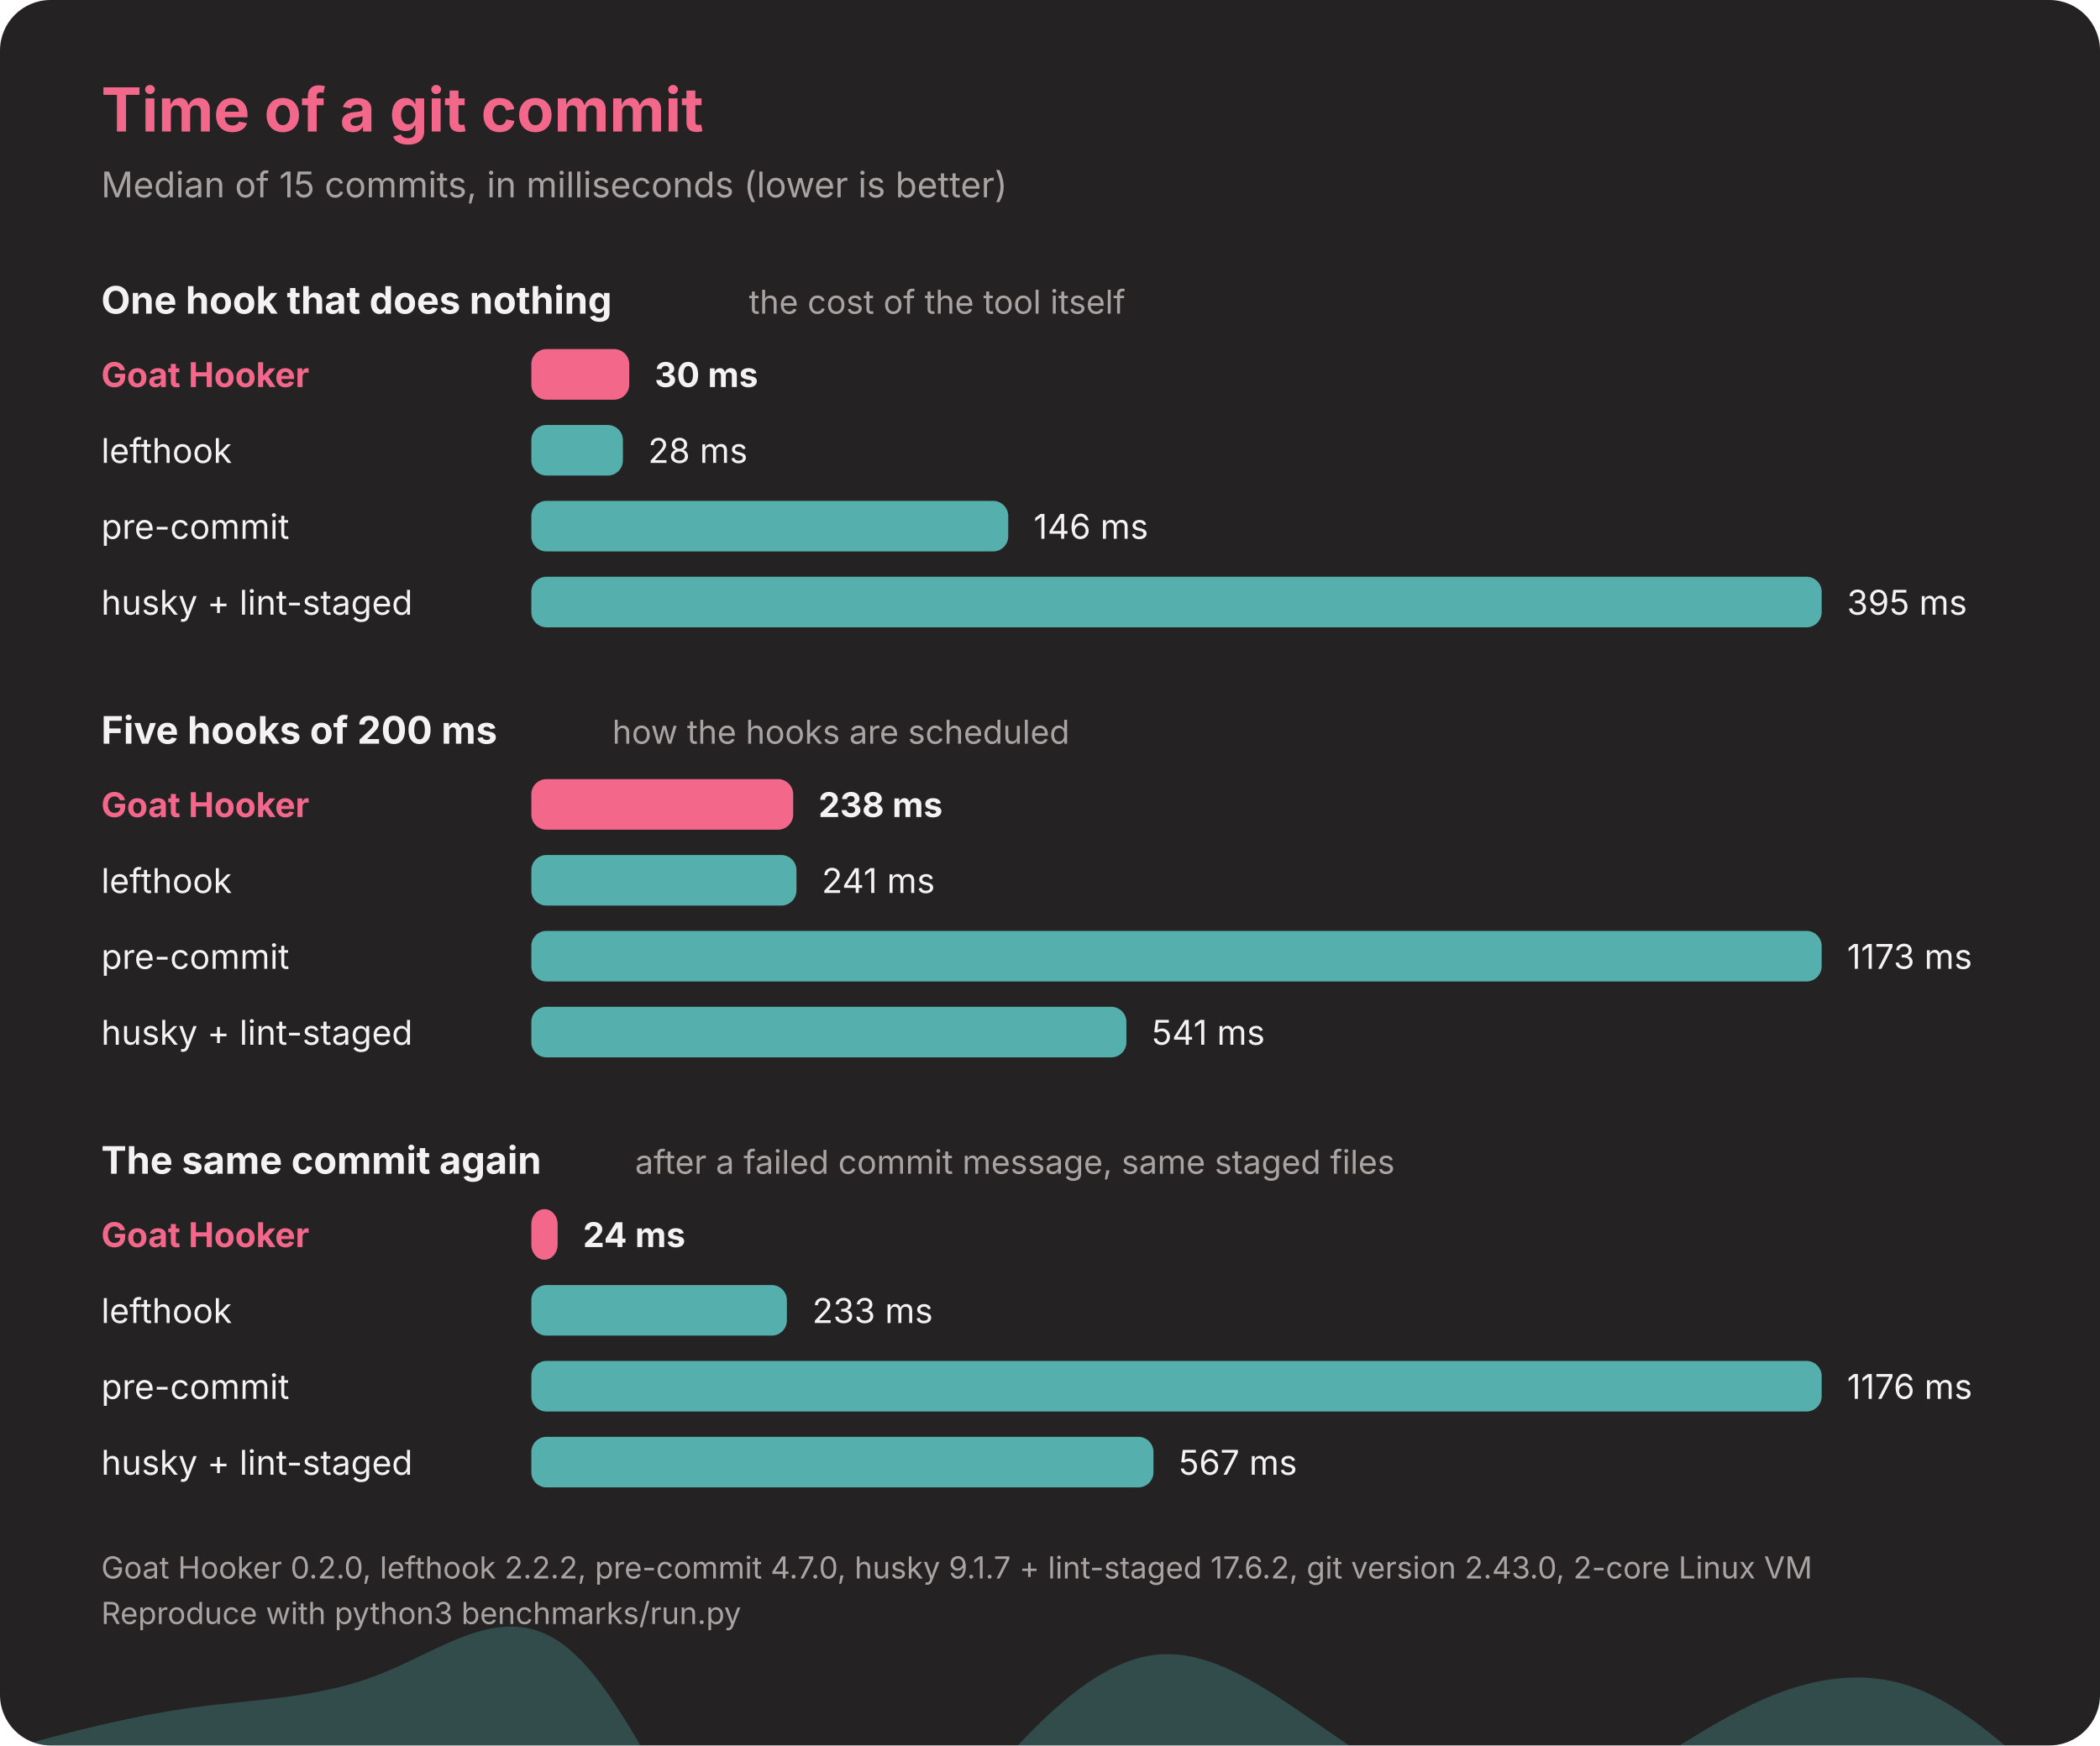
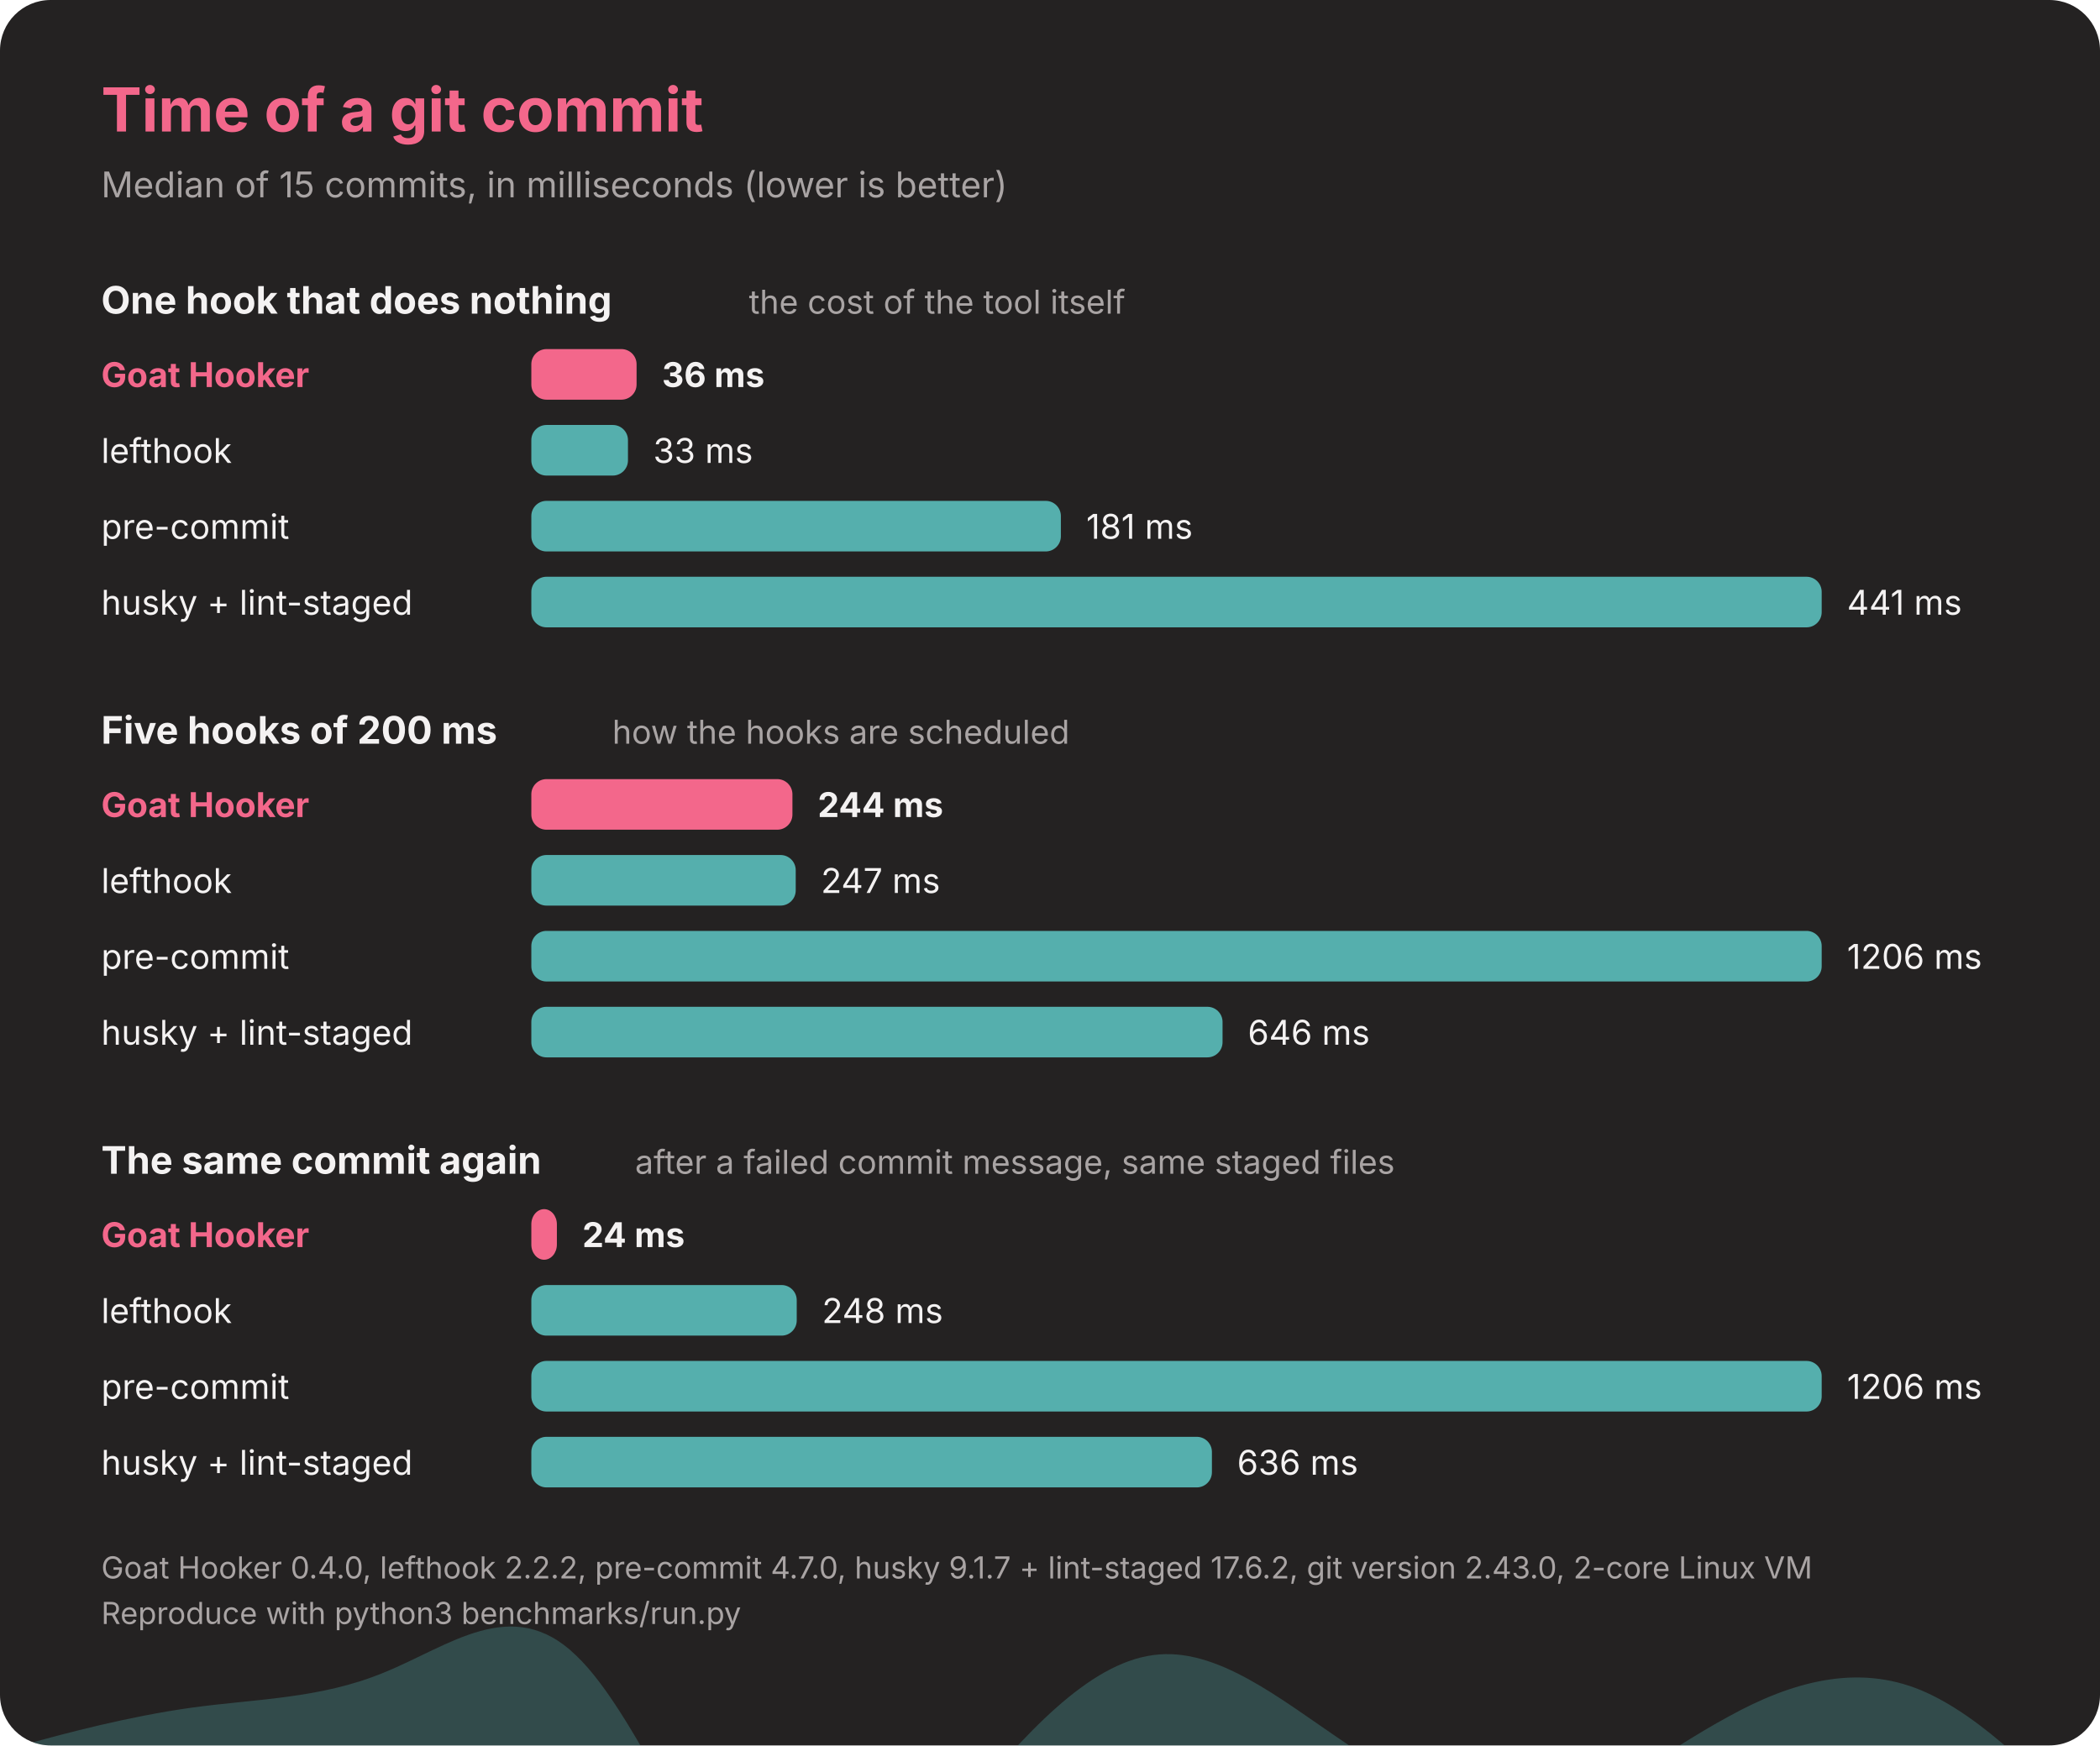
<svg xmlns="http://www.w3.org/2000/svg" width="830" height="690" viewBox="0 0 830 690" fill="none">
  <defs>
    <clipPath id="card">
      <rect width="830" height="690" rx="20" />
    </clipPath>
  </defs>
  <g clip-path="url(#card)">
    <rect width="830" height="690" rx="20" fill="#242222" />
    <path transform="translate(0 575.0) scale(1.0)" d="M0 117.369L12.525 113.907C25.05 110.445 50.796 103.521 75.846 100.059C100.896 96.597 126.642 96.597 151.692 86.212C177.437 75.826 202.487 55.054 227.537 79.288C253.283 103.521 278.333 172.761 303.383 190.071C329.129 207.38 354.179 172.761 379.229 141.603C404.975 110.445 430.025 82.75 455.771 79.288C480.821 75.826 505.871 96.597 531.617 113.907C556.667 131.217 581.717 145.065 607.462 141.603C632.512 138.141 657.562 117.369 683.308 103.521C708.358 89.674 734.104 82.75 759.154 93.135C784.204 103.521 809.95 131.217 822.475 145.065L835 158.913V242H822.475C809.95 242 784.204 242 759.154 242C734.104 242 708.358 242 683.308 242C657.562 242 632.512 242 607.462 242C581.717 242 556.667 242 531.617 242C505.871 242 480.821 242 455.771 242C430.025 242 404.975 242 379.229 242C354.179 242 329.129 242 303.383 242C278.333 242 253.283 242 227.537 242C202.487 242 177.437 242 151.692 242C126.642 242 100.896 242 75.846 242C50.796 242 25.05 242 12.525 242H0V117.369Z" fill="#65DDDB" fill-opacity="0.22" />
    <text x="40" y="52" font-family="Inter, -apple-system, 'Segoe UI', Roboto, Helvetica, Arial, sans-serif" font-size="24" font-weight="700" fill="#F3678B" text-anchor="start">Time of a git commit</text>
    <text x="40" y="78" font-family="Inter, -apple-system, 'Segoe UI', Roboto, Helvetica, Arial, sans-serif" font-size="14" font-weight="400" fill="#A9A4A4" text-anchor="start">Median of 15 commits, in milliseconds (lower is better)</text>
    <text x="40" y="124" font-family="Inter, -apple-system, 'Segoe UI', Roboto, Helvetica, Arial, sans-serif" font-size="15" font-weight="700" fill="#F4F2F2" text-anchor="start">One hook that does nothing</text>
    <text x="296" y="124" font-family="Inter, -apple-system, 'Segoe UI', Roboto, Helvetica, Arial, sans-serif" font-size="13" font-weight="400" fill="#A9A4A4" text-anchor="start">the cost of the tool itself</text>
    <text x="40" y="153" font-family="Inter, -apple-system, 'Segoe UI', Roboto, Helvetica, Arial, sans-serif" font-size="13.5" font-weight="700" fill="#F3678B" text-anchor="start">Goat Hooker</text>
-     <rect x="210" y="138" width="38.7" height="20" rx="6" fill="#F3678B" fill-opacity="1" />
-     <text x="258.734" y="153" font-family="Inter, -apple-system, 'Segoe UI', Roboto, Helvetica, Arial, sans-serif" font-size="13.5" font-weight="700" fill="#F4F2F2" text-anchor="start">30 ms</text>
+     <rect x="210" y="138" width="41.6" height="20" rx="6" fill="#F3678B" fill-opacity="1" />
+     <text x="261.633" y="153" font-family="Inter, -apple-system, 'Segoe UI', Roboto, Helvetica, Arial, sans-serif" font-size="13.5" font-weight="700" fill="#F4F2F2" text-anchor="start">36 ms</text>
    <text x="40" y="183" font-family="Inter, -apple-system, 'Segoe UI', Roboto, Helvetica, Arial, sans-serif" font-size="13.5" font-weight="400" fill="#F4F2F2" text-anchor="start">lefthook</text>
-     <rect x="210" y="168" width="36.2" height="20" rx="6" fill="#65DDDB" fill-opacity="0.75" />
-     <text x="256.152" y="183" font-family="Inter, -apple-system, 'Segoe UI', Roboto, Helvetica, Arial, sans-serif" font-size="13.5" font-weight="400" fill="#F4F2F2" text-anchor="start">28 ms</text>
+     <rect x="210" y="168" width="38.2" height="20" rx="6" fill="#65DDDB" fill-opacity="0.75" />
+     <text x="258.163" y="183" font-family="Inter, -apple-system, 'Segoe UI', Roboto, Helvetica, Arial, sans-serif" font-size="13.5" font-weight="400" fill="#F4F2F2" text-anchor="start">33 ms</text>
    <text x="40" y="213" font-family="Inter, -apple-system, 'Segoe UI', Roboto, Helvetica, Arial, sans-serif" font-size="13.5" font-weight="400" fill="#F4F2F2" text-anchor="start">pre-commit</text>
-     <rect x="210" y="198" width="188.5" height="20" rx="6" fill="#65DDDB" fill-opacity="0.75" />
-     <text x="408.506" y="213" font-family="Inter, -apple-system, 'Segoe UI', Roboto, Helvetica, Arial, sans-serif" font-size="13.5" font-weight="400" fill="#F4F2F2" text-anchor="start">146 ms</text>
+     <rect x="210" y="198" width="209.3" height="20" rx="6" fill="#65DDDB" fill-opacity="0.75" />
+     <text x="429.32" y="213" font-family="Inter, -apple-system, 'Segoe UI', Roboto, Helvetica, Arial, sans-serif" font-size="13.5" font-weight="400" fill="#F4F2F2" text-anchor="start">181 ms</text>
    <text x="40" y="243" font-family="Inter, -apple-system, 'Segoe UI', Roboto, Helvetica, Arial, sans-serif" font-size="13.5" font-weight="400" fill="#F4F2F2" text-anchor="start">husky + lint-staged</text>
    <rect x="210" y="228" width="510.0" height="20" rx="6" fill="#65DDDB" fill-opacity="0.75" />
-     <text x="730.0" y="243" font-family="Inter, -apple-system, 'Segoe UI', Roboto, Helvetica, Arial, sans-serif" font-size="13.5" font-weight="400" fill="#F4F2F2" text-anchor="start">395 ms</text>
+     <text x="730.0" y="243" font-family="Inter, -apple-system, 'Segoe UI', Roboto, Helvetica, Arial, sans-serif" font-size="13.5" font-weight="400" fill="#F4F2F2" text-anchor="start">441 ms</text>
    <text x="40" y="294" font-family="Inter, -apple-system, 'Segoe UI', Roboto, Helvetica, Arial, sans-serif" font-size="15" font-weight="700" fill="#F4F2F2" text-anchor="start">Five hooks of 200 ms</text>
    <text x="242" y="294" font-family="Inter, -apple-system, 'Segoe UI', Roboto, Helvetica, Arial, sans-serif" font-size="13" font-weight="400" fill="#A9A4A4" text-anchor="start">how the hooks are scheduled</text>
    <text x="40" y="323" font-family="Inter, -apple-system, 'Segoe UI', Roboto, Helvetica, Arial, sans-serif" font-size="13.5" font-weight="700" fill="#F3678B" text-anchor="start">Goat Hooker</text>
-     <rect x="210" y="308" width="103.5" height="20" rx="6" fill="#F3678B" fill-opacity="1" />
-     <text x="323.478" y="323" font-family="Inter, -apple-system, 'Segoe UI', Roboto, Helvetica, Arial, sans-serif" font-size="13.5" font-weight="700" fill="#F4F2F2" text-anchor="start">238 ms</text>
+     <rect x="210" y="308" width="103.2" height="20" rx="6" fill="#F3678B" fill-opacity="1" />
+     <text x="323.184" y="323" font-family="Inter, -apple-system, 'Segoe UI', Roboto, Helvetica, Arial, sans-serif" font-size="13.5" font-weight="700" fill="#F4F2F2" text-anchor="start">244 ms</text>
    <text x="40" y="353" font-family="Inter, -apple-system, 'Segoe UI', Roboto, Helvetica, Arial, sans-serif" font-size="13.5" font-weight="400" fill="#F4F2F2" text-anchor="start">lefthook</text>
-     <rect x="210" y="338" width="104.8" height="20" rx="6" fill="#65DDDB" fill-opacity="0.75" />
-     <text x="324.783" y="353" font-family="Inter, -apple-system, 'Segoe UI', Roboto, Helvetica, Arial, sans-serif" font-size="13.5" font-weight="400" fill="#F4F2F2" text-anchor="start">241 ms</text>
+     <rect x="210" y="338" width="104.5" height="20" rx="6" fill="#65DDDB" fill-opacity="0.75" />
+     <text x="324.453" y="353" font-family="Inter, -apple-system, 'Segoe UI', Roboto, Helvetica, Arial, sans-serif" font-size="13.5" font-weight="400" fill="#F4F2F2" text-anchor="start">247 ms</text>
    <text x="40" y="383" font-family="Inter, -apple-system, 'Segoe UI', Roboto, Helvetica, Arial, sans-serif" font-size="13.5" font-weight="400" fill="#F4F2F2" text-anchor="start">pre-commit</text>
    <rect x="210" y="368" width="510.0" height="20" rx="6" fill="#65DDDB" fill-opacity="0.75" />
-     <text x="730.0" y="383" font-family="Inter, -apple-system, 'Segoe UI', Roboto, Helvetica, Arial, sans-serif" font-size="13.5" font-weight="400" fill="#F4F2F2" text-anchor="start">1173 ms</text>
+     <text x="730.0" y="383" font-family="Inter, -apple-system, 'Segoe UI', Roboto, Helvetica, Arial, sans-serif" font-size="13.5" font-weight="400" fill="#F4F2F2" text-anchor="start">1206 ms</text>
    <text x="40" y="413" font-family="Inter, -apple-system, 'Segoe UI', Roboto, Helvetica, Arial, sans-serif" font-size="13.5" font-weight="400" fill="#F4F2F2" text-anchor="start">husky + lint-staged</text>
-     <rect x="210" y="398" width="235.2" height="20" rx="6" fill="#65DDDB" fill-opacity="0.75" />
-     <text x="455.217" y="413" font-family="Inter, -apple-system, 'Segoe UI', Roboto, Helvetica, Arial, sans-serif" font-size="13.5" font-weight="400" fill="#F4F2F2" text-anchor="start">541 ms</text>
+     <rect x="210" y="398" width="273.2" height="20" rx="6" fill="#65DDDB" fill-opacity="0.75" />
+     <text x="493.184" y="413" font-family="Inter, -apple-system, 'Segoe UI', Roboto, Helvetica, Arial, sans-serif" font-size="13.5" font-weight="400" fill="#F4F2F2" text-anchor="start">646 ms</text>
    <text x="40" y="464" font-family="Inter, -apple-system, 'Segoe UI', Roboto, Helvetica, Arial, sans-serif" font-size="15" font-weight="700" fill="#F4F2F2" text-anchor="start">The same commit again</text>
    <text x="251" y="464" font-family="Inter, -apple-system, 'Segoe UI', Roboto, Helvetica, Arial, sans-serif" font-size="13" font-weight="400" fill="#A9A4A4" text-anchor="start">after a failed commit message, same staged files</text>
    <text x="40" y="493" font-family="Inter, -apple-system, 'Segoe UI', Roboto, Helvetica, Arial, sans-serif" font-size="13.5" font-weight="700" fill="#F3678B" text-anchor="start">Goat Hooker</text>
-     <rect x="210" y="478" width="10.4" height="20" rx="6" fill="#F3678B" fill-opacity="1" />
-     <text x="230.408" y="493" font-family="Inter, -apple-system, 'Segoe UI', Roboto, Helvetica, Arial, sans-serif" font-size="13.5" font-weight="700" fill="#F4F2F2" text-anchor="start">24 ms</text>
+     <rect x="210" y="478" width="10.1" height="20" rx="6" fill="#F3678B" fill-opacity="1" />
+     <text x="230.149" y="493" font-family="Inter, -apple-system, 'Segoe UI', Roboto, Helvetica, Arial, sans-serif" font-size="13.5" font-weight="700" fill="#F4F2F2" text-anchor="start">24 ms</text>
    <text x="40" y="523" font-family="Inter, -apple-system, 'Segoe UI', Roboto, Helvetica, Arial, sans-serif" font-size="13.5" font-weight="400" fill="#F4F2F2" text-anchor="start">lefthook</text>
-     <rect x="210" y="508" width="101.0" height="20" rx="6" fill="#65DDDB" fill-opacity="0.75" />
-     <text x="321.046" y="523" font-family="Inter, -apple-system, 'Segoe UI', Roboto, Helvetica, Arial, sans-serif" font-size="13.5" font-weight="400" fill="#F4F2F2" text-anchor="start">233 ms</text>
+     <rect x="210" y="508" width="104.9" height="20" rx="6" fill="#65DDDB" fill-opacity="0.75" />
+     <text x="324.876" y="523" font-family="Inter, -apple-system, 'Segoe UI', Roboto, Helvetica, Arial, sans-serif" font-size="13.5" font-weight="400" fill="#F4F2F2" text-anchor="start">248 ms</text>
    <text x="40" y="553" font-family="Inter, -apple-system, 'Segoe UI', Roboto, Helvetica, Arial, sans-serif" font-size="13.5" font-weight="400" fill="#F4F2F2" text-anchor="start">pre-commit</text>
    <rect x="210" y="538" width="510.0" height="20" rx="6" fill="#65DDDB" fill-opacity="0.75" />
-     <text x="730.0" y="553" font-family="Inter, -apple-system, 'Segoe UI', Roboto, Helvetica, Arial, sans-serif" font-size="13.5" font-weight="400" fill="#F4F2F2" text-anchor="start">1176 ms</text>
+     <text x="730.0" y="553" font-family="Inter, -apple-system, 'Segoe UI', Roboto, Helvetica, Arial, sans-serif" font-size="13.5" font-weight="400" fill="#F4F2F2" text-anchor="start">1206 ms</text>
    <text x="40" y="583" font-family="Inter, -apple-system, 'Segoe UI', Roboto, Helvetica, Arial, sans-serif" font-size="13.5" font-weight="400" fill="#F4F2F2" text-anchor="start">husky + lint-staged</text>
-     <rect x="210" y="568" width="245.9" height="20" rx="6" fill="#65DDDB" fill-opacity="0.75" />
-     <text x="465.893" y="583" font-family="Inter, -apple-system, 'Segoe UI', Roboto, Helvetica, Arial, sans-serif" font-size="13.5" font-weight="400" fill="#F4F2F2" text-anchor="start">567 ms</text>
-     <text x="40" y="624" font-family="Inter, -apple-system, 'Segoe UI', Roboto, Helvetica, Arial, sans-serif" font-size="12" font-weight="400" fill="#A9A4A4" text-anchor="start">Goat Hooker 0.2.0, lefthook 2.2.2, pre-commit 4.7.0, husky 9.1.7 + lint-staged 17.6.2, git version 2.43.0, 2-core Linux VM</text>
+     <rect x="210" y="568" width="269.0" height="20" rx="6" fill="#65DDDB" fill-opacity="0.75" />
+     <text x="488.955" y="583" font-family="Inter, -apple-system, 'Segoe UI', Roboto, Helvetica, Arial, sans-serif" font-size="13.5" font-weight="400" fill="#F4F2F2" text-anchor="start">636 ms</text>
+     <text x="40" y="624" font-family="Inter, -apple-system, 'Segoe UI', Roboto, Helvetica, Arial, sans-serif" font-size="12" font-weight="400" fill="#A9A4A4" text-anchor="start">Goat Hooker 0.4.0, lefthook 2.2.2, pre-commit 4.7.0, husky 9.1.7 + lint-staged 17.6.2, git version 2.43.0, 2-core Linux VM</text>
    <text x="40" y="642" font-family="Inter, -apple-system, 'Segoe UI', Roboto, Helvetica, Arial, sans-serif" font-size="12" font-weight="400" fill="#A9A4A4" text-anchor="start">Reproduce with python3 benchmarks/run.py</text>
  </g>
</svg>
